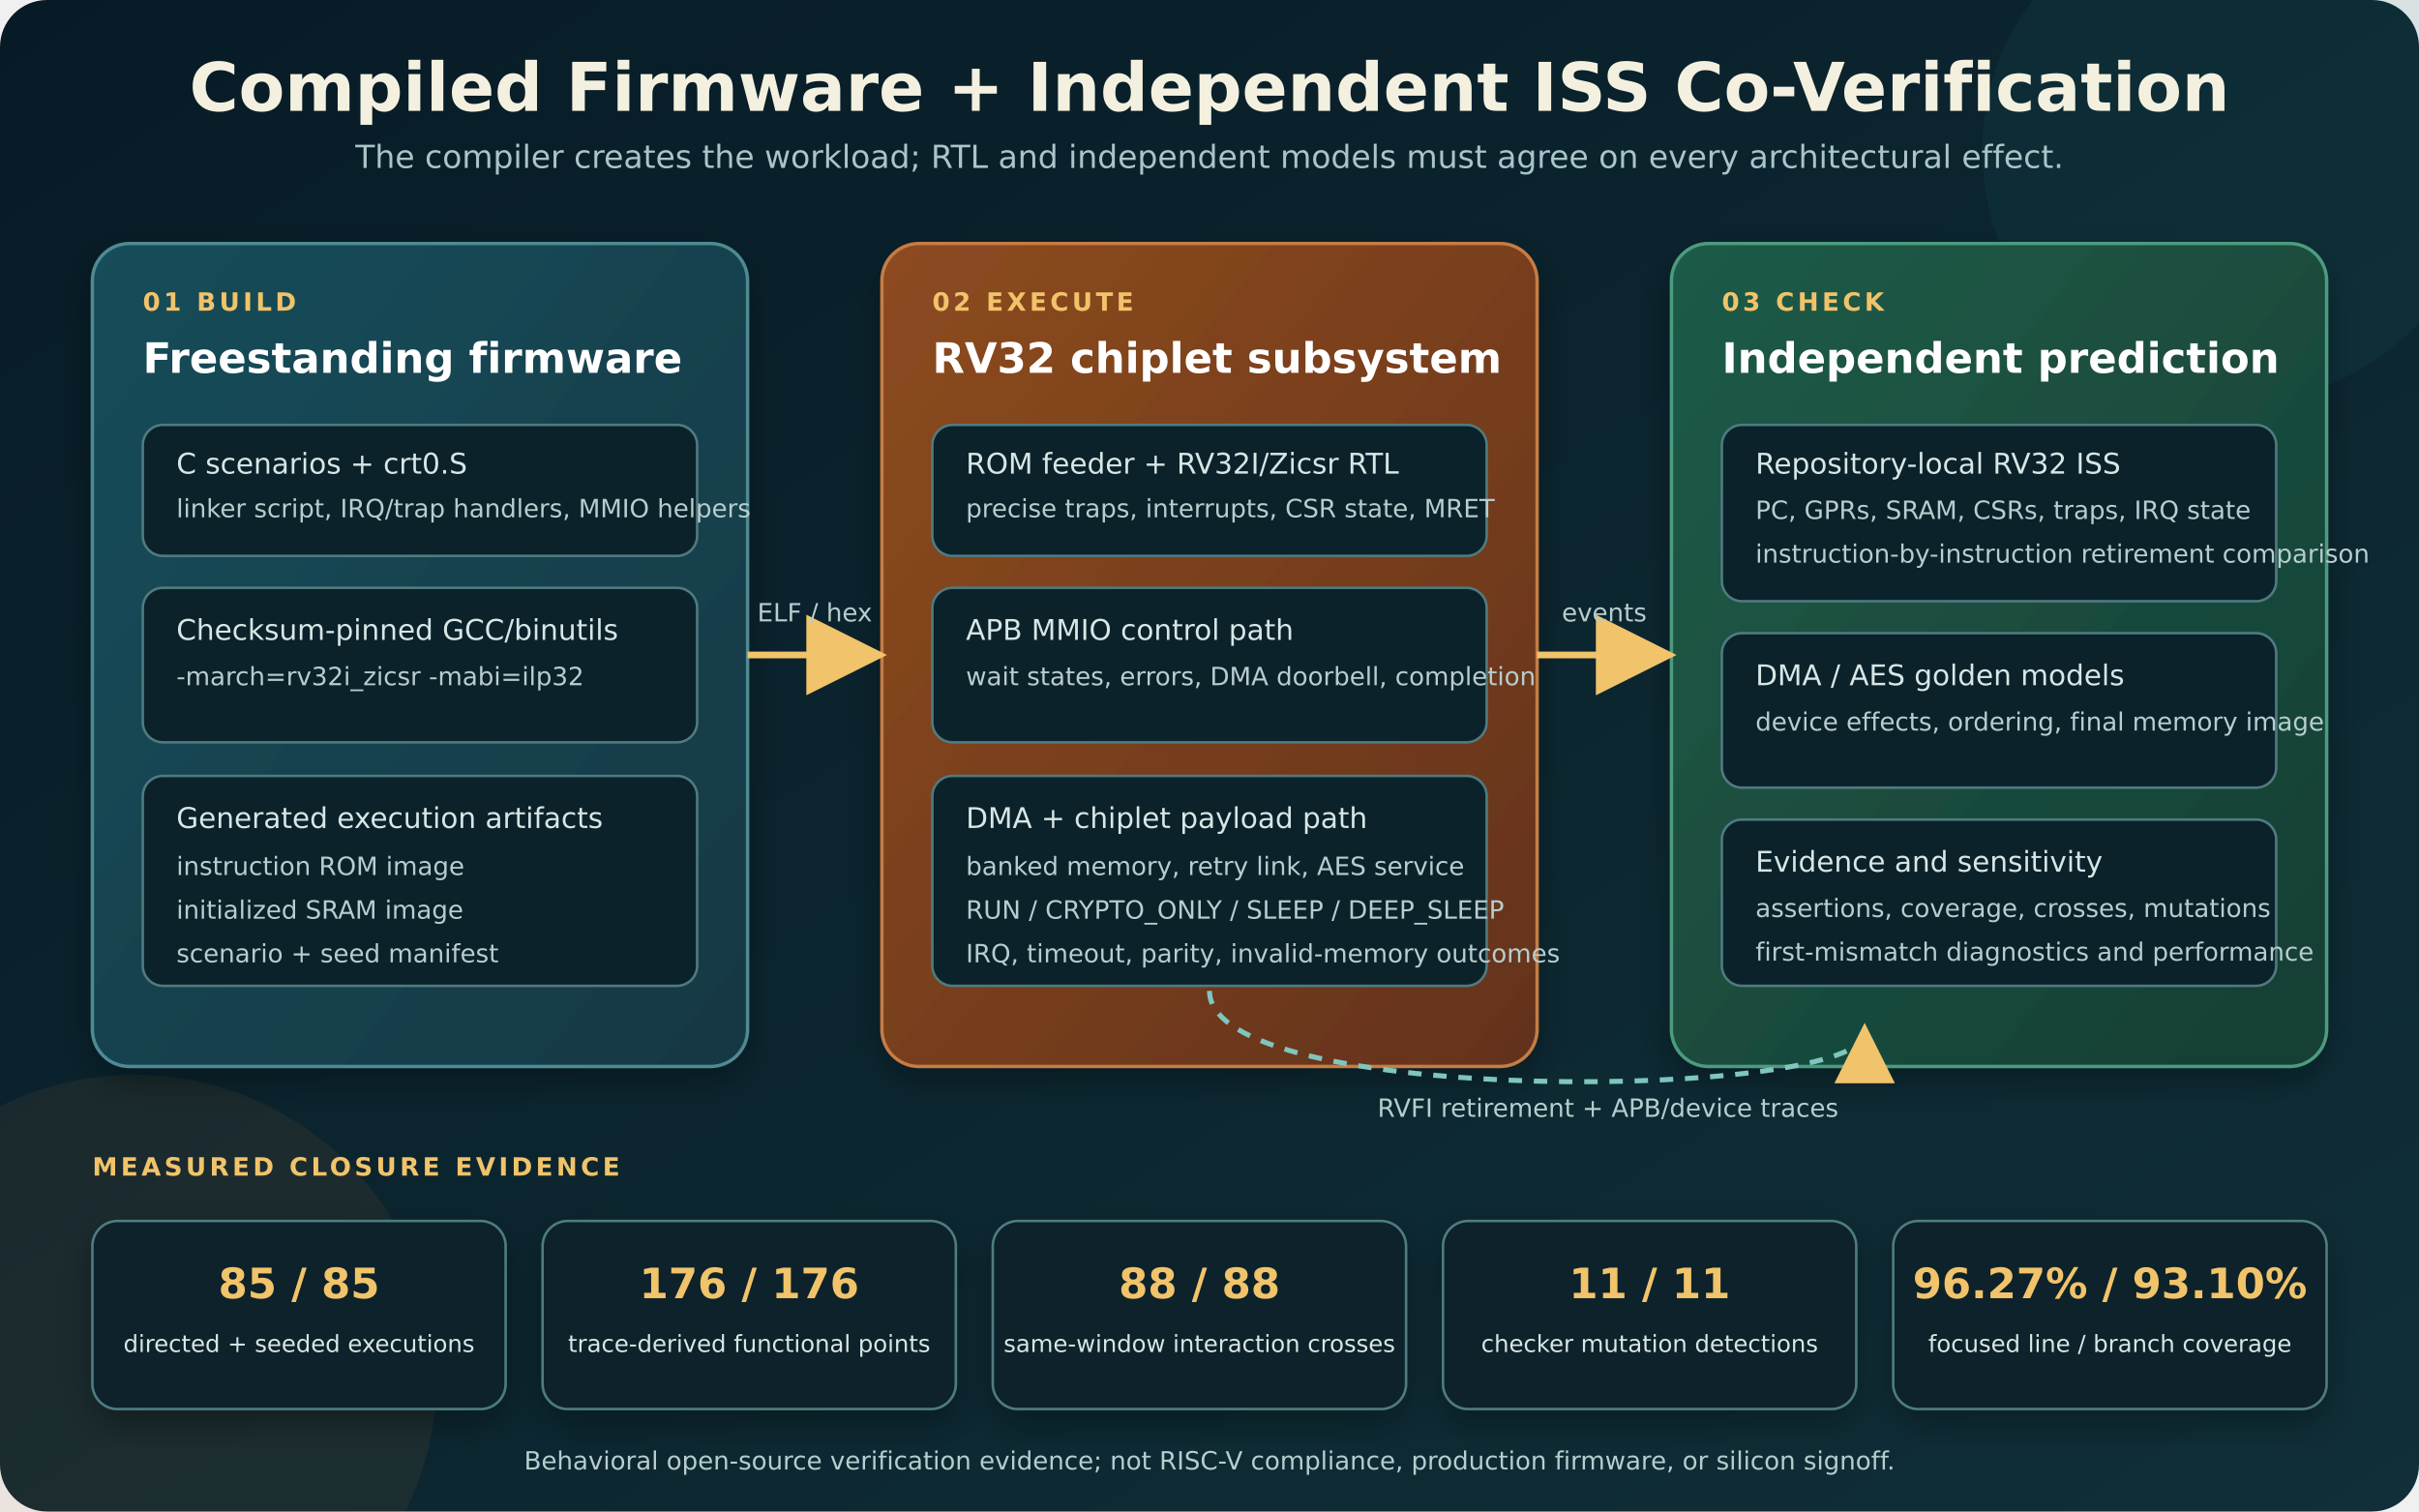
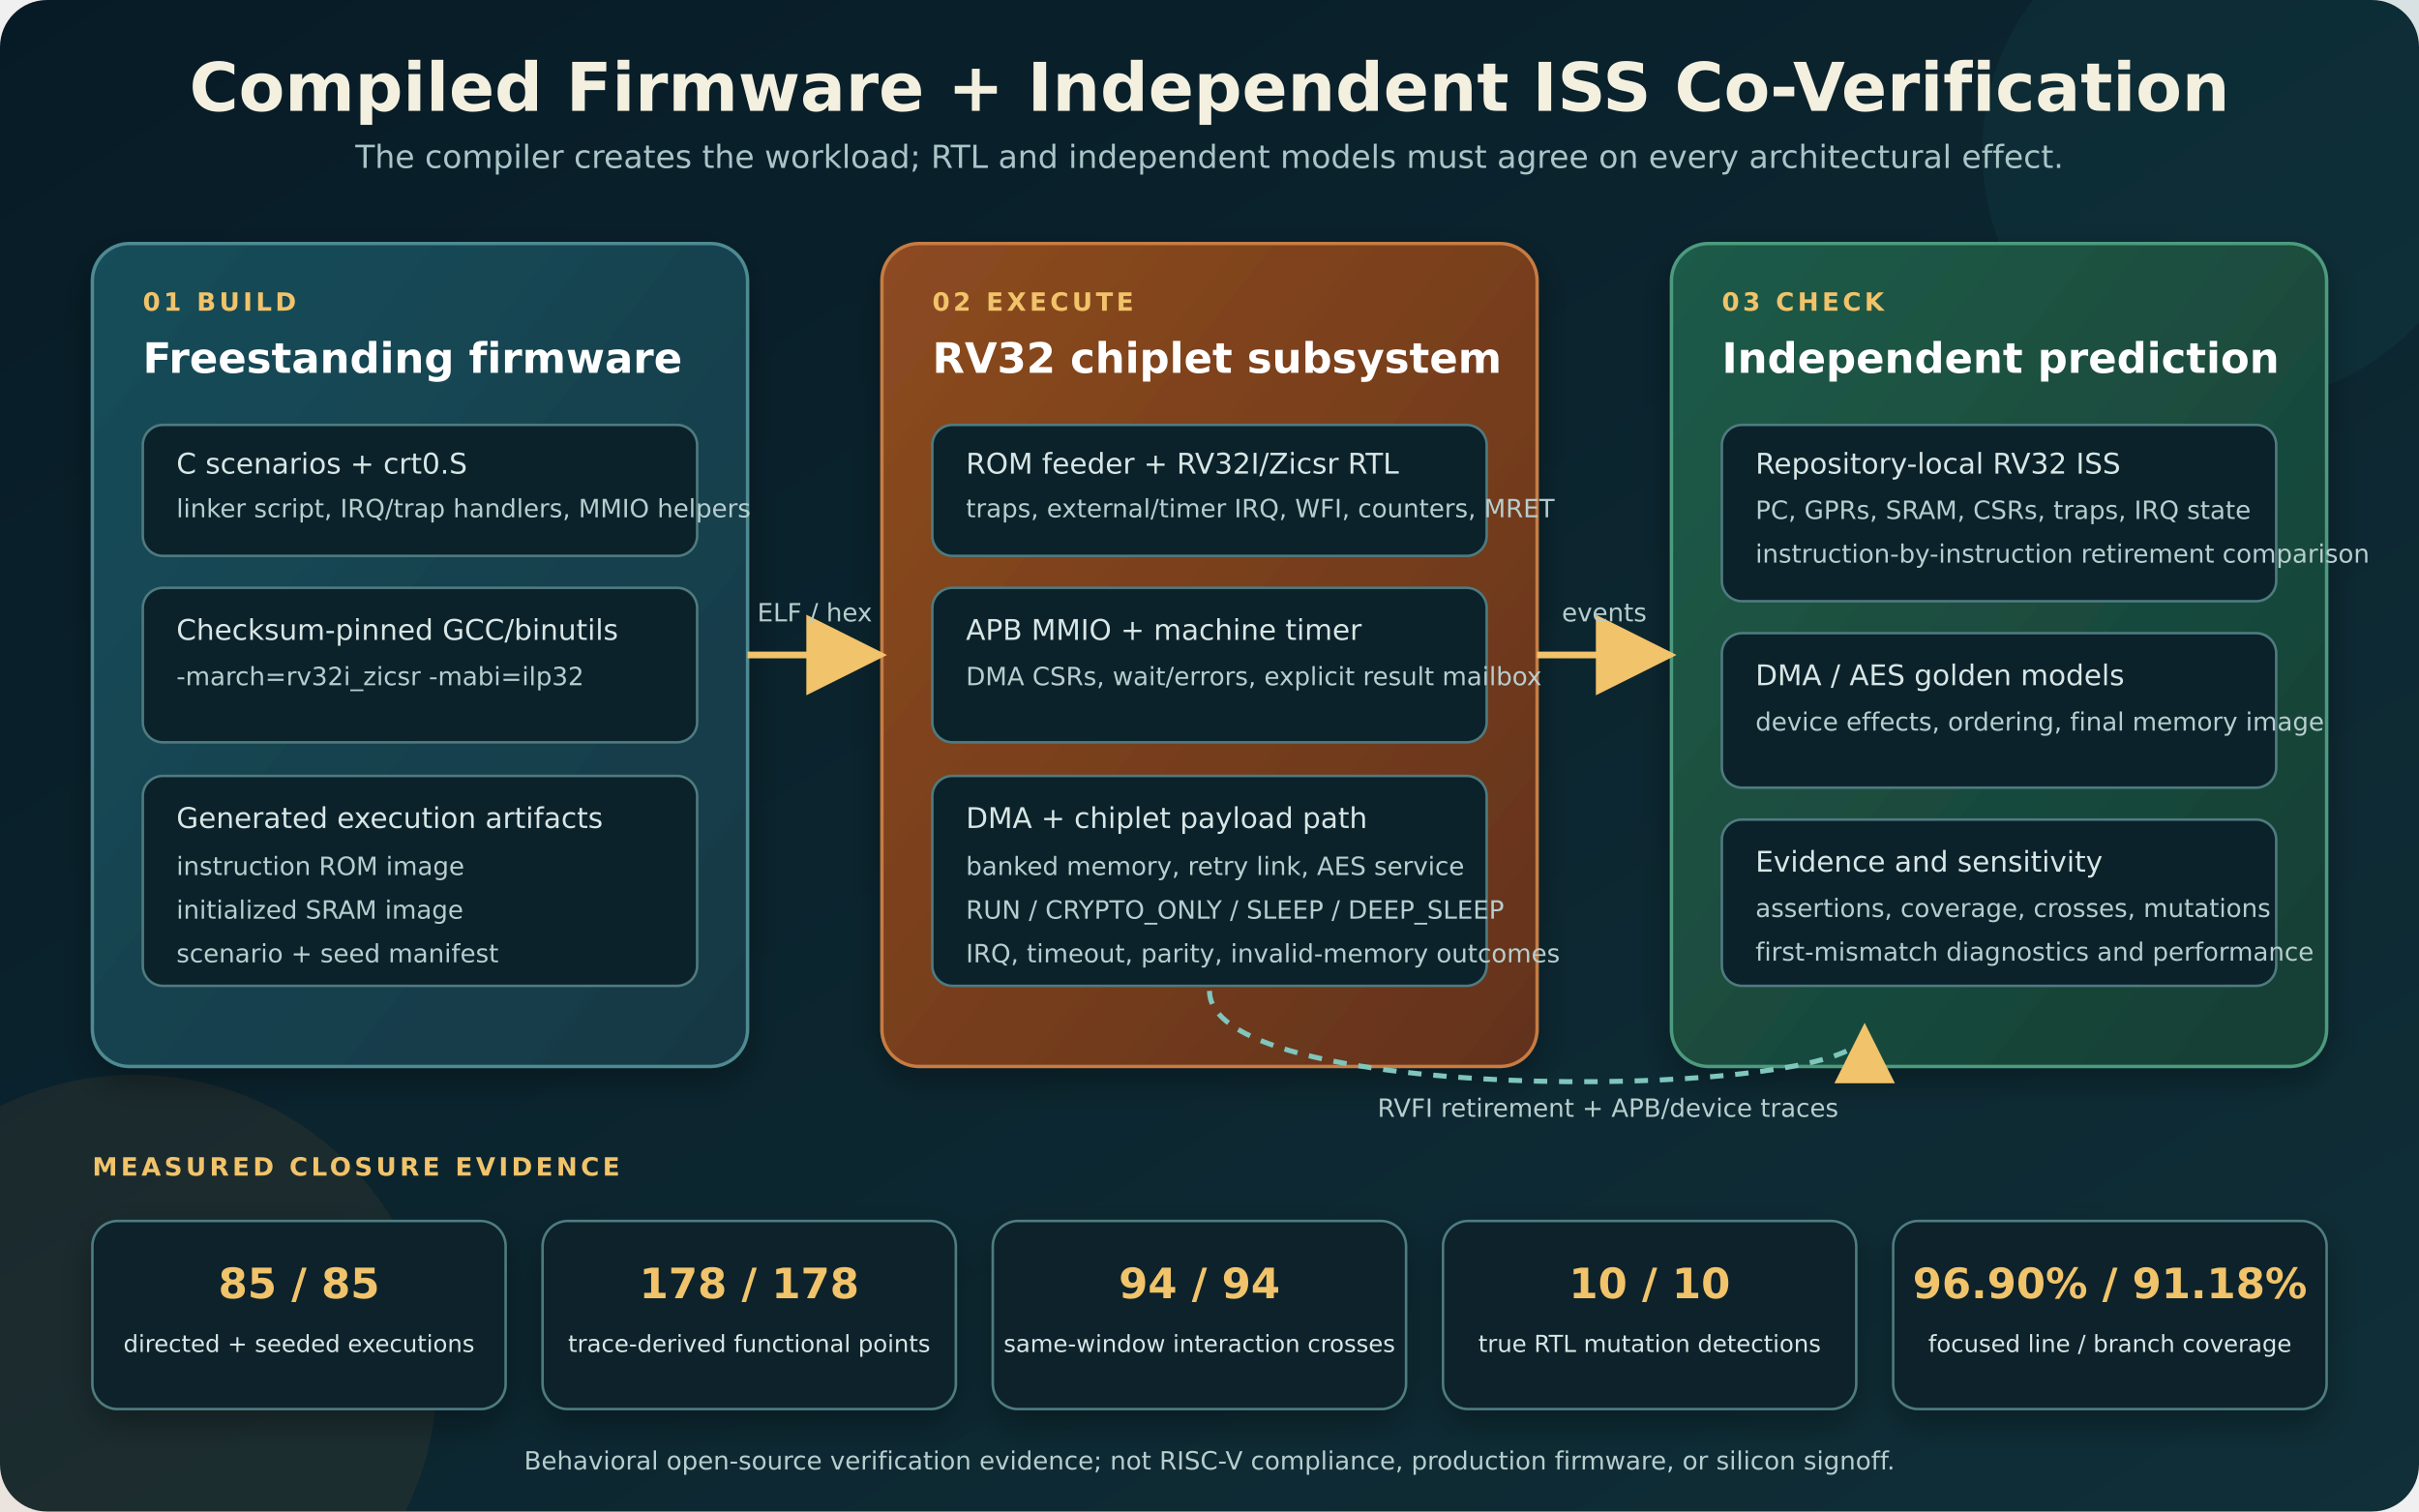
<svg xmlns="http://www.w3.org/2000/svg" width="1440" height="900" viewBox="0 0 1440 900" role="img" aria-labelledby="title desc">
  <defs>
    <linearGradient id="bg" x1="0" y1="0" x2="1" y2="1">
      <stop offset="0" stop-color="#071b26" />
      <stop offset="1" stop-color="#102f38" />
    </linearGradient>
    <linearGradient id="build" x1="0" y1="0" x2="1" y2="1">
      <stop offset="0" stop-color="#194d5a" />
      <stop offset="1" stop-color="#123844" />
    </linearGradient>
    <linearGradient id="rtl" x1="0" y1="0" x2="1" y2="1">
      <stop offset="0" stop-color="#8d4b20" />
      <stop offset="1" stop-color="#63321b" />
    </linearGradient>
    <linearGradient id="check" x1="0" y1="0" x2="1" y2="1">
      <stop offset="0" stop-color="#1f5b48" />
      <stop offset="1" stop-color="#153e34" />
    </linearGradient>
    <filter id="shadow" x="-20%" y="-20%" width="140%" height="140%">
      <feDropShadow dx="0" dy="8" stdDeviation="10" flood-color="#000000" flood-opacity="0.32" />
    </filter>
    <marker id="arrow" markerWidth="12" markerHeight="12" refX="10" refY="6" orient="auto">
      <path d="M0,0 L12,6 L0,12 z" fill="#f1c36a" />
    </marker>
    <style>
      .title { font: 700 40px 'DejaVu Sans', sans-serif; fill: #f4f0df; }
      .subtitle { font: 400 19px 'DejaVu Sans', sans-serif; fill: #aac4c7; }
      .stage { font: 700 15px 'DejaVu Sans', sans-serif; letter-spacing: 2px; fill: #f1c36a; }
      .heading { font: 700 25px 'DejaVu Sans', sans-serif; fill: #ffffff; }
      .body { font: 400 17px 'DejaVu Sans', sans-serif; fill: #d8e6e5; }
      .small { font: 400 15px 'DejaVu Sans', sans-serif; fill: #b7cdce; }
      .metric { font: 700 25px 'DejaVu Sans', sans-serif; fill: #f1c36a; }
      .metric-label { font: 500 14px 'DejaVu Sans', sans-serif; fill: #d8e6e5; }
      .chip { fill: #0b222b; stroke: #4f7b80; stroke-width: 1.5; }
      .flow { fill: none; stroke: #f1c36a; stroke-width: 4; marker-end: url(#arrow); }
      .trace { fill: none; stroke: #7fc6bd; stroke-width: 3; stroke-dasharray: 8 7; marker-end: url(#arrow); }
    </style>
  </defs>
  <rect width="1440" height="900" rx="28" fill="url(#bg)" />
  <circle cx="1330" cy="90" r="150" fill="#1f6a70" opacity="0.11" />
  <circle cx="80" cy="820" r="180" fill="#bd6d2d" opacity="0.09" />
  <text x="720" y="66" text-anchor="middle" class="title">Compiled Firmware + Independent ISS Co-Verification</text>
  <text x="720" y="100" text-anchor="middle" class="subtitle">The compiler creates the workload; RTL and independent models must agree on every architectural effect.</text>
  <g filter="url(#shadow)">
    <rect x="55" y="145" width="390" height="490" rx="22" fill="url(#build)" stroke="#4f8a92" stroke-width="2" />
    <rect x="525" y="145" width="390" height="490" rx="22" fill="url(#rtl)" stroke="#c77b43" stroke-width="2" />
    <rect x="995" y="145" width="390" height="490" rx="22" fill="url(#check)" stroke="#4e9b7e" stroke-width="2" />
  </g>
  <text x="85" y="185" class="stage">01  BUILD</text>
  <text x="85" y="222" class="heading">Freestanding firmware</text>
  <rect x="85" y="253" width="330" height="78" rx="12" class="chip" />
  <text x="105" y="282" class="body">C scenarios + crt0.S</text>
  <text x="105" y="308" class="small">linker script, IRQ/trap handlers, MMIO helpers</text>
  <rect x="85" y="350" width="330" height="92" rx="12" class="chip" />
  <text x="105" y="381" class="body">Checksum-pinned GCC/binutils</text>
  <text x="105" y="408" class="small">-march=rv32i_zicsr -mabi=ilp32</text>
  <rect x="85" y="462" width="330" height="125" rx="12" class="chip" />
  <text x="105" y="493" class="body">Generated execution artifacts</text>
  <text x="105" y="521" class="small">instruction ROM image</text>
  <text x="105" y="547" class="small">initialized SRAM image</text>
  <text x="105" y="573" class="small">scenario + seed manifest</text>
  <text x="555" y="185" class="stage">02  EXECUTE</text>
  <text x="555" y="222" class="heading">RV32 chiplet subsystem</text>
  <rect x="555" y="253" width="330" height="78" rx="12" class="chip" />
  <text x="575" y="282" class="body">ROM feeder + RV32I/Zicsr RTL</text>
-   <text x="575" y="308" class="small">precise traps, interrupts, CSR state, MRET</text>
+   <text x="575" y="308" class="small">traps, external/timer IRQ, WFI, counters, MRET</text>
  <rect x="555" y="350" width="330" height="92" rx="12" class="chip" />
-   <text x="575" y="381" class="body">APB MMIO control path</text>
-   <text x="575" y="408" class="small">wait states, errors, DMA doorbell, completion</text>
+   <text x="575" y="381" class="body">APB MMIO + machine timer</text>
+   <text x="575" y="408" class="small">DMA CSRs, wait/errors, explicit result mailbox</text>
  <rect x="555" y="462" width="330" height="125" rx="12" class="chip" />
  <text x="575" y="493" class="body">DMA + chiplet payload path</text>
  <text x="575" y="521" class="small">banked memory, retry link, AES service</text>
  <text x="575" y="547" class="small">RUN / CRYPTO_ONLY / SLEEP / DEEP_SLEEP</text>
  <text x="575" y="573" class="small">IRQ, timeout, parity, invalid-memory outcomes</text>
  <text x="1025" y="185" class="stage">03  CHECK</text>
  <text x="1025" y="222" class="heading">Independent prediction</text>
  <rect x="1025" y="253" width="330" height="105" rx="12" class="chip" />
  <text x="1045" y="282" class="body">Repository-local RV32 ISS</text>
  <text x="1045" y="309" class="small">PC, GPRs, SRAM, CSRs, traps, IRQ state</text>
  <text x="1045" y="335" class="small">instruction-by-instruction retirement comparison</text>
  <rect x="1025" y="377" width="330" height="92" rx="12" class="chip" />
  <text x="1045" y="408" class="body">DMA / AES golden models</text>
  <text x="1045" y="435" class="small">device effects, ordering, final memory image</text>
  <rect x="1025" y="488" width="330" height="99" rx="12" class="chip" />
  <text x="1045" y="519" class="body">Evidence and sensitivity</text>
  <text x="1045" y="546" class="small">assertions, coverage, crosses, mutations</text>
  <text x="1045" y="572" class="small">first-mismatch diagnostics and performance</text>
  <path d="M445 390 C480 390, 490 390, 520 390" class="flow" />
  <path d="M915 390 C950 390, 960 390, 990 390" class="flow" />
  <text x="485" y="370" text-anchor="middle" class="small">ELF / hex</text>
  <text x="955" y="370" text-anchor="middle" class="small">events</text>
  <path d="M720 590 C720 660, 1110 655, 1110 615" class="trace" />
  <text x="820" y="665" class="small">RVFI retirement + APB/device traces</text>
  <text x="55" y="700" class="stage">MEASURED CLOSURE EVIDENCE</text>
  <g filter="url(#shadow)">
    <rect x="55" y="727" width="246" height="112" rx="15" class="chip" />
    <rect x="323" y="727" width="246" height="112" rx="15" class="chip" />
    <rect x="591" y="727" width="246" height="112" rx="15" class="chip" />
    <rect x="859" y="727" width="246" height="112" rx="15" class="chip" />
    <rect x="1127" y="727" width="258" height="112" rx="15" class="chip" />
  </g>
  <text x="178" y="773" text-anchor="middle" class="metric">85 / 85</text>
  <text x="178" y="805" text-anchor="middle" class="metric-label">directed + seeded executions</text>
-   <text x="446" y="773" text-anchor="middle" class="metric">176 / 176</text>
+   <text x="446" y="773" text-anchor="middle" class="metric">178 / 178</text>
  <text x="446" y="805" text-anchor="middle" class="metric-label">trace-derived functional points</text>
-   <text x="714" y="773" text-anchor="middle" class="metric">88 / 88</text>
+   <text x="714" y="773" text-anchor="middle" class="metric">94 / 94</text>
  <text x="714" y="805" text-anchor="middle" class="metric-label">same-window interaction crosses</text>
-   <text x="982" y="773" text-anchor="middle" class="metric">11 / 11</text>
-   <text x="982" y="805" text-anchor="middle" class="metric-label">checker mutation detections</text>
-   <text x="1256" y="773" text-anchor="middle" class="metric">96.27% / 93.10%</text>
+   <text x="982" y="773" text-anchor="middle" class="metric">10 / 10</text>
+   <text x="982" y="805" text-anchor="middle" class="metric-label">true RTL mutation detections</text>
+   <text x="1256" y="773" text-anchor="middle" class="metric">96.90% / 91.18%</text>
  <text x="1256" y="805" text-anchor="middle" class="metric-label">focused line / branch coverage</text>
  <text x="720" y="875" text-anchor="middle" class="small">Behavioral open-source verification evidence; not RISC-V compliance, production firmware, or silicon signoff.</text>
</svg>
